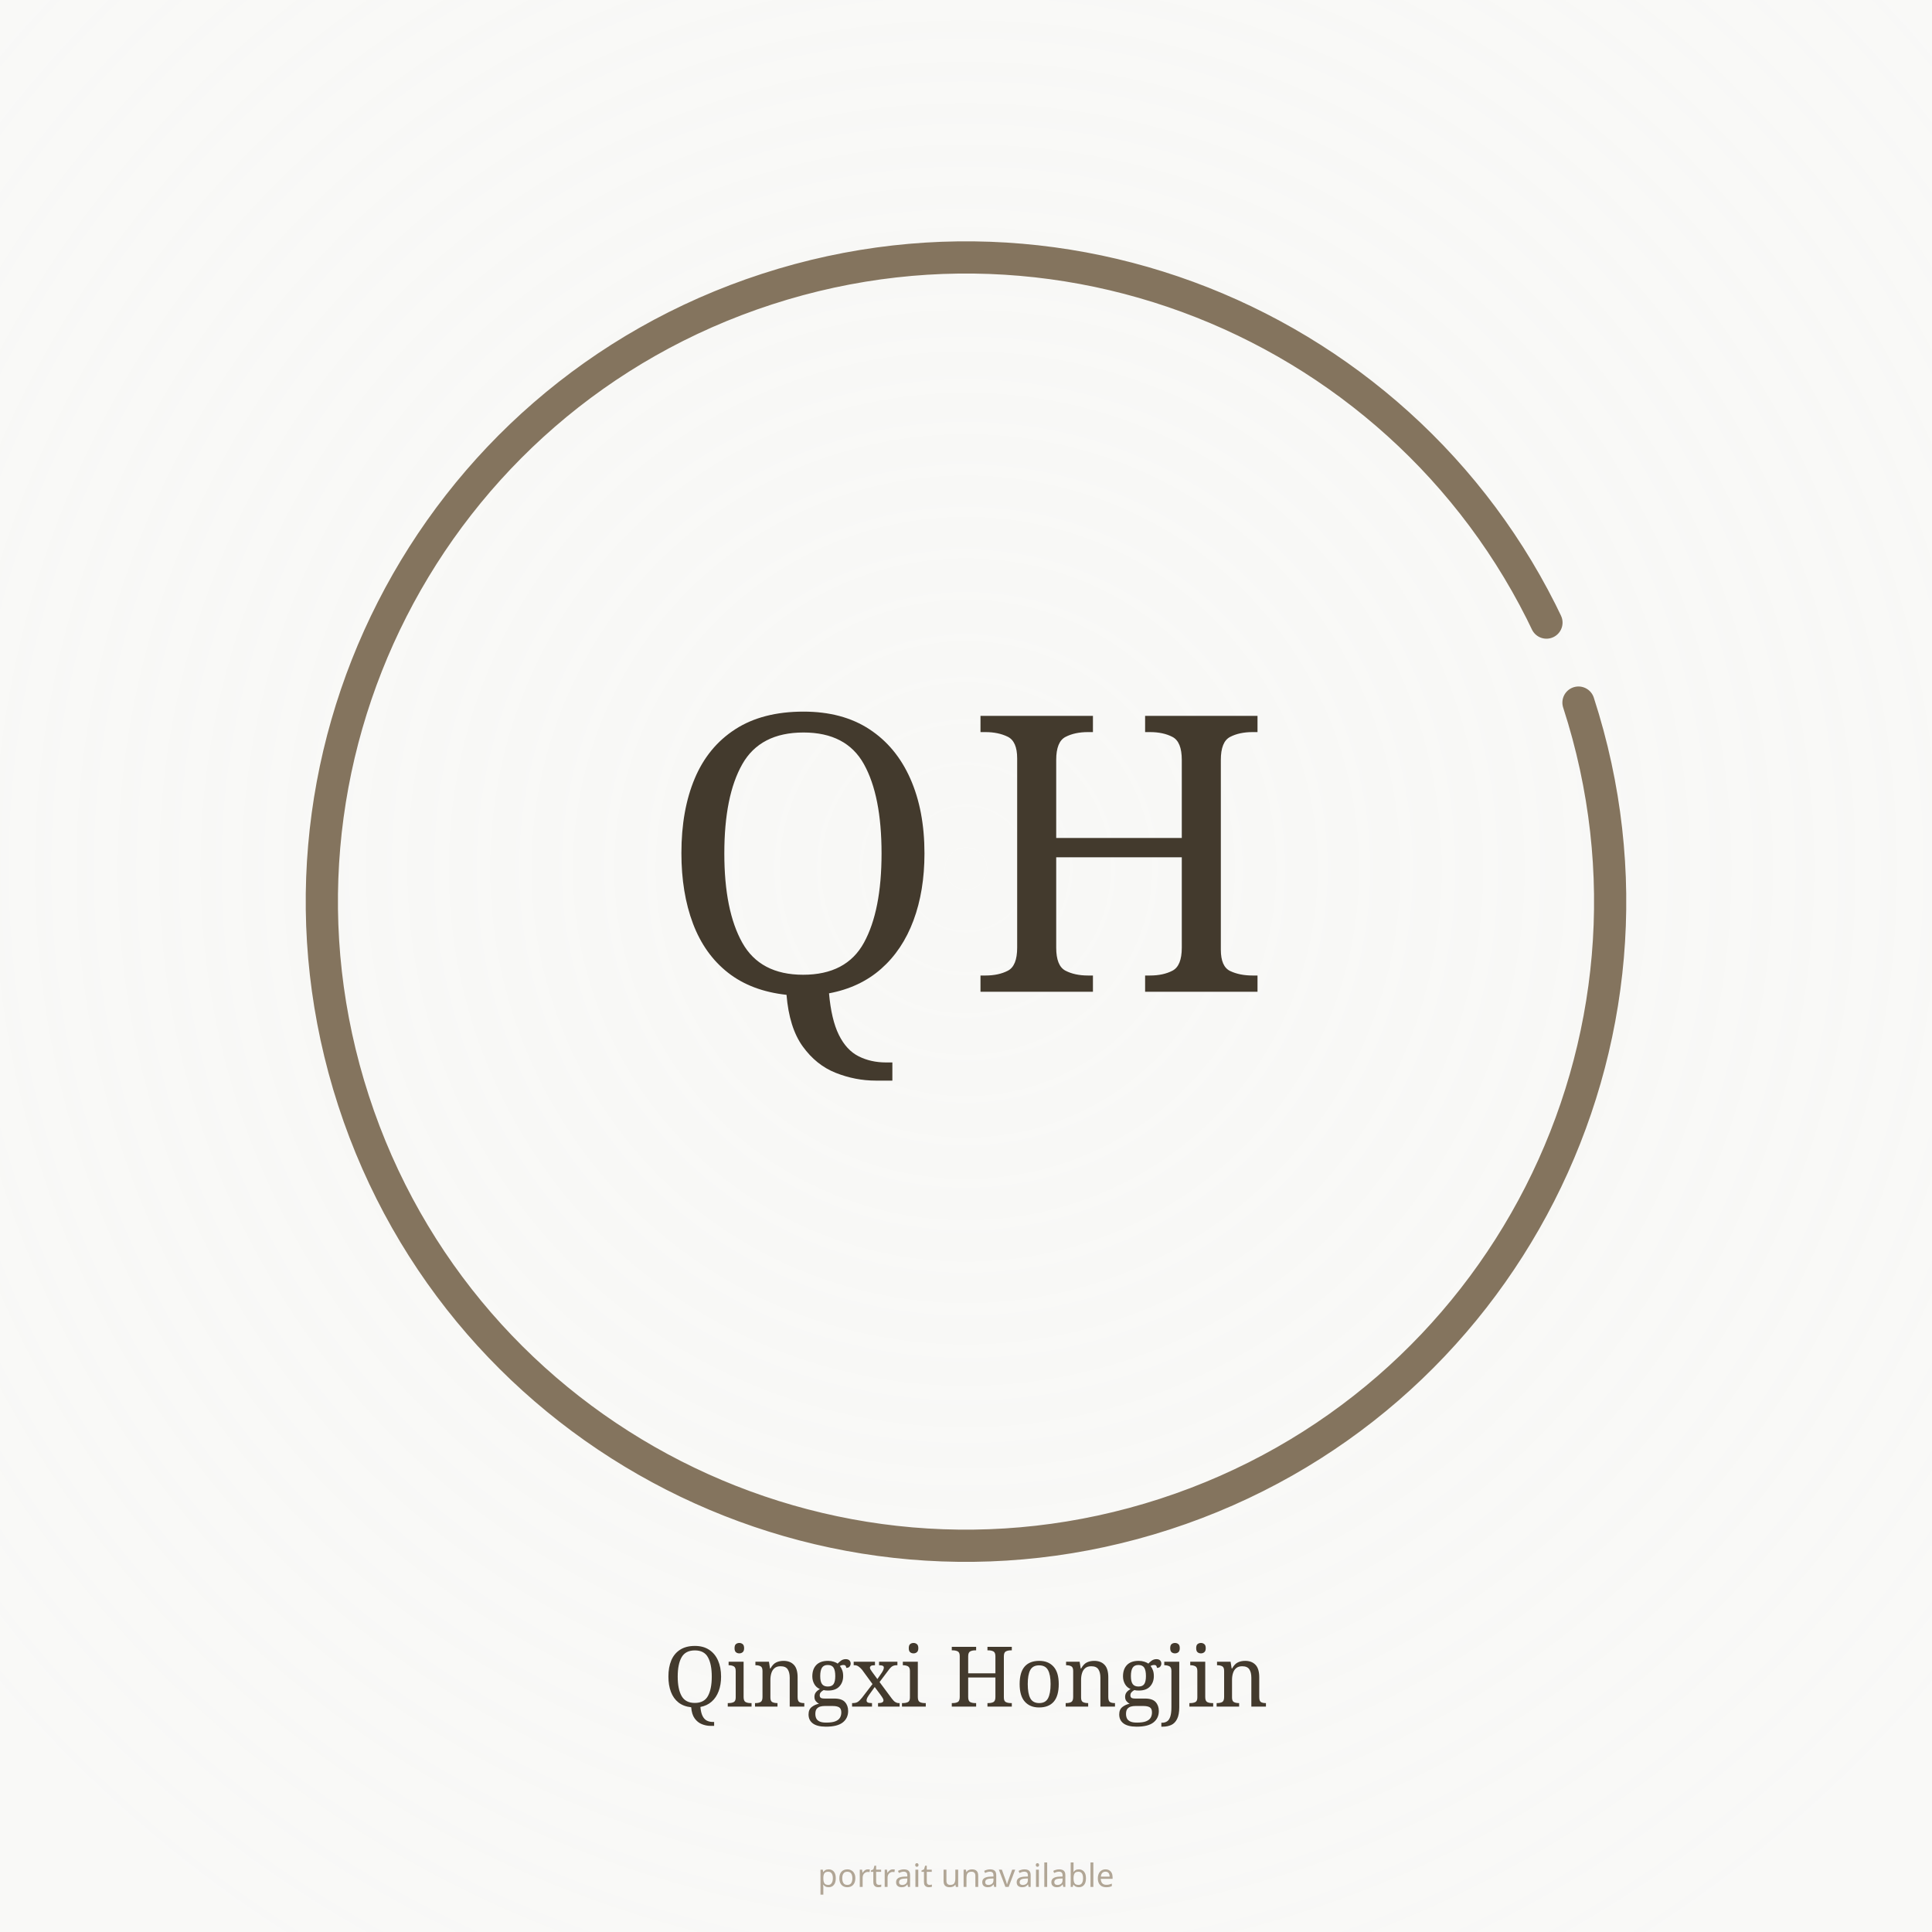
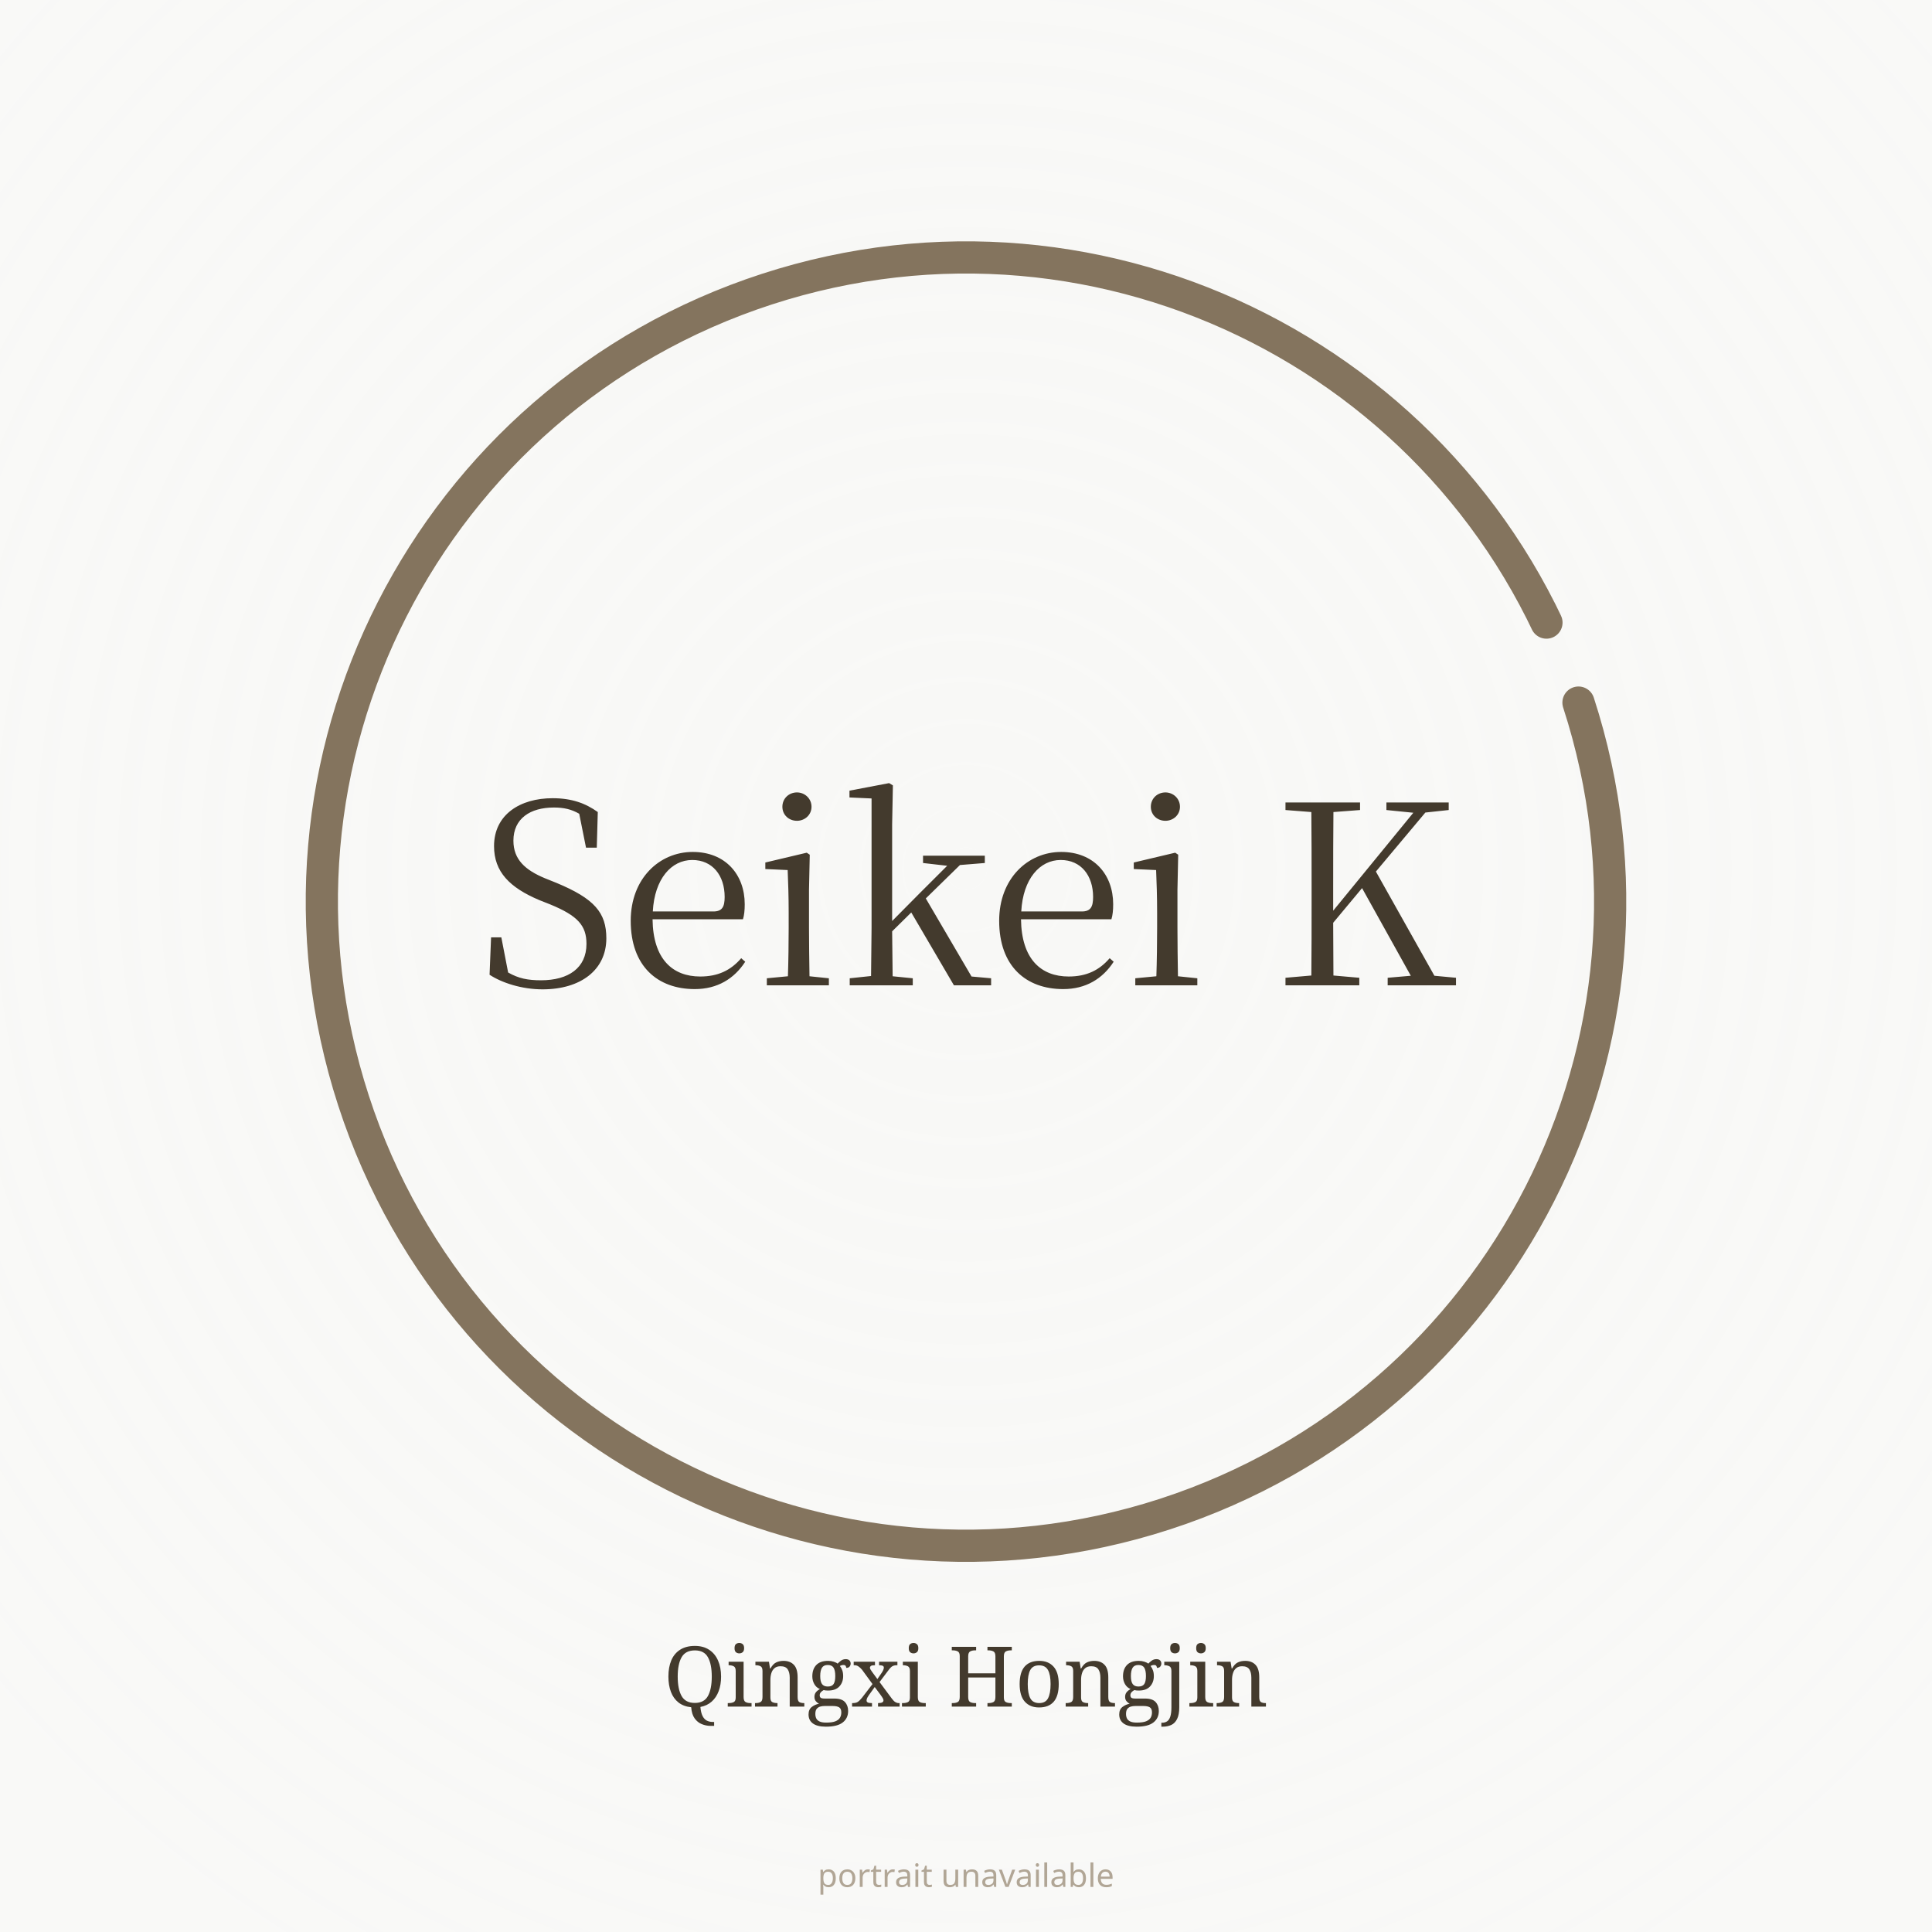
<svg xmlns="http://www.w3.org/2000/svg" viewBox="0 0 600 600" width="600" height="600" role="img" aria-label="Qingxi Hongjin — portrait unavailable">
  <defs>
    <radialGradient id="paper" cx="50%" cy="45%" r="65%">
      <stop offset="0%" stop-color="hsl(35, 14%, 97%)" stop-opacity="1" />
      <stop offset="100%" stop-color="hsl(35, 14%, 97%)" stop-opacity="0.88" />
    </radialGradient>
  </defs>
  <rect width="600" height="600" fill="url(#paper)" />
  <g transform="translate(300 280)">
    <circle r="200" fill="none" stroke="hsl(35, 25%, 35%)" stroke-width="10" stroke-linecap="round" stroke-dasharray="1230 30" transform="rotate(-18)" opacity="0.85" />
-     <text y="28" text-anchor="middle" font-family="Cormorant Garamond, serif" font-size="120" fill="hsl(35, 20%, 22%)" style="font-weight:500; letter-spacing:6px;">QH</text>
+     <text y="26" text-anchor="middle" font-family="Songti SC, STSong, Noto Serif CJK TC, serif" font-size="78" fill="hsl(35, 20%, 22%)" style="font-weight:500;">Seikei K</text>
  </g>
  <text x="300" y="530" text-anchor="middle" font-family="Cormorant Garamond, serif" font-size="26" fill="hsl(35, 20%, 22%)" style="font-weight:500;">Qingxi Hongjin</text>
  <text x="300" y="586" text-anchor="middle" font-family="system-ui, sans-serif" font-size="10" fill="hsl(35, 15%, 50%)" opacity="0.7">portrait unavailable</text>
</svg>
